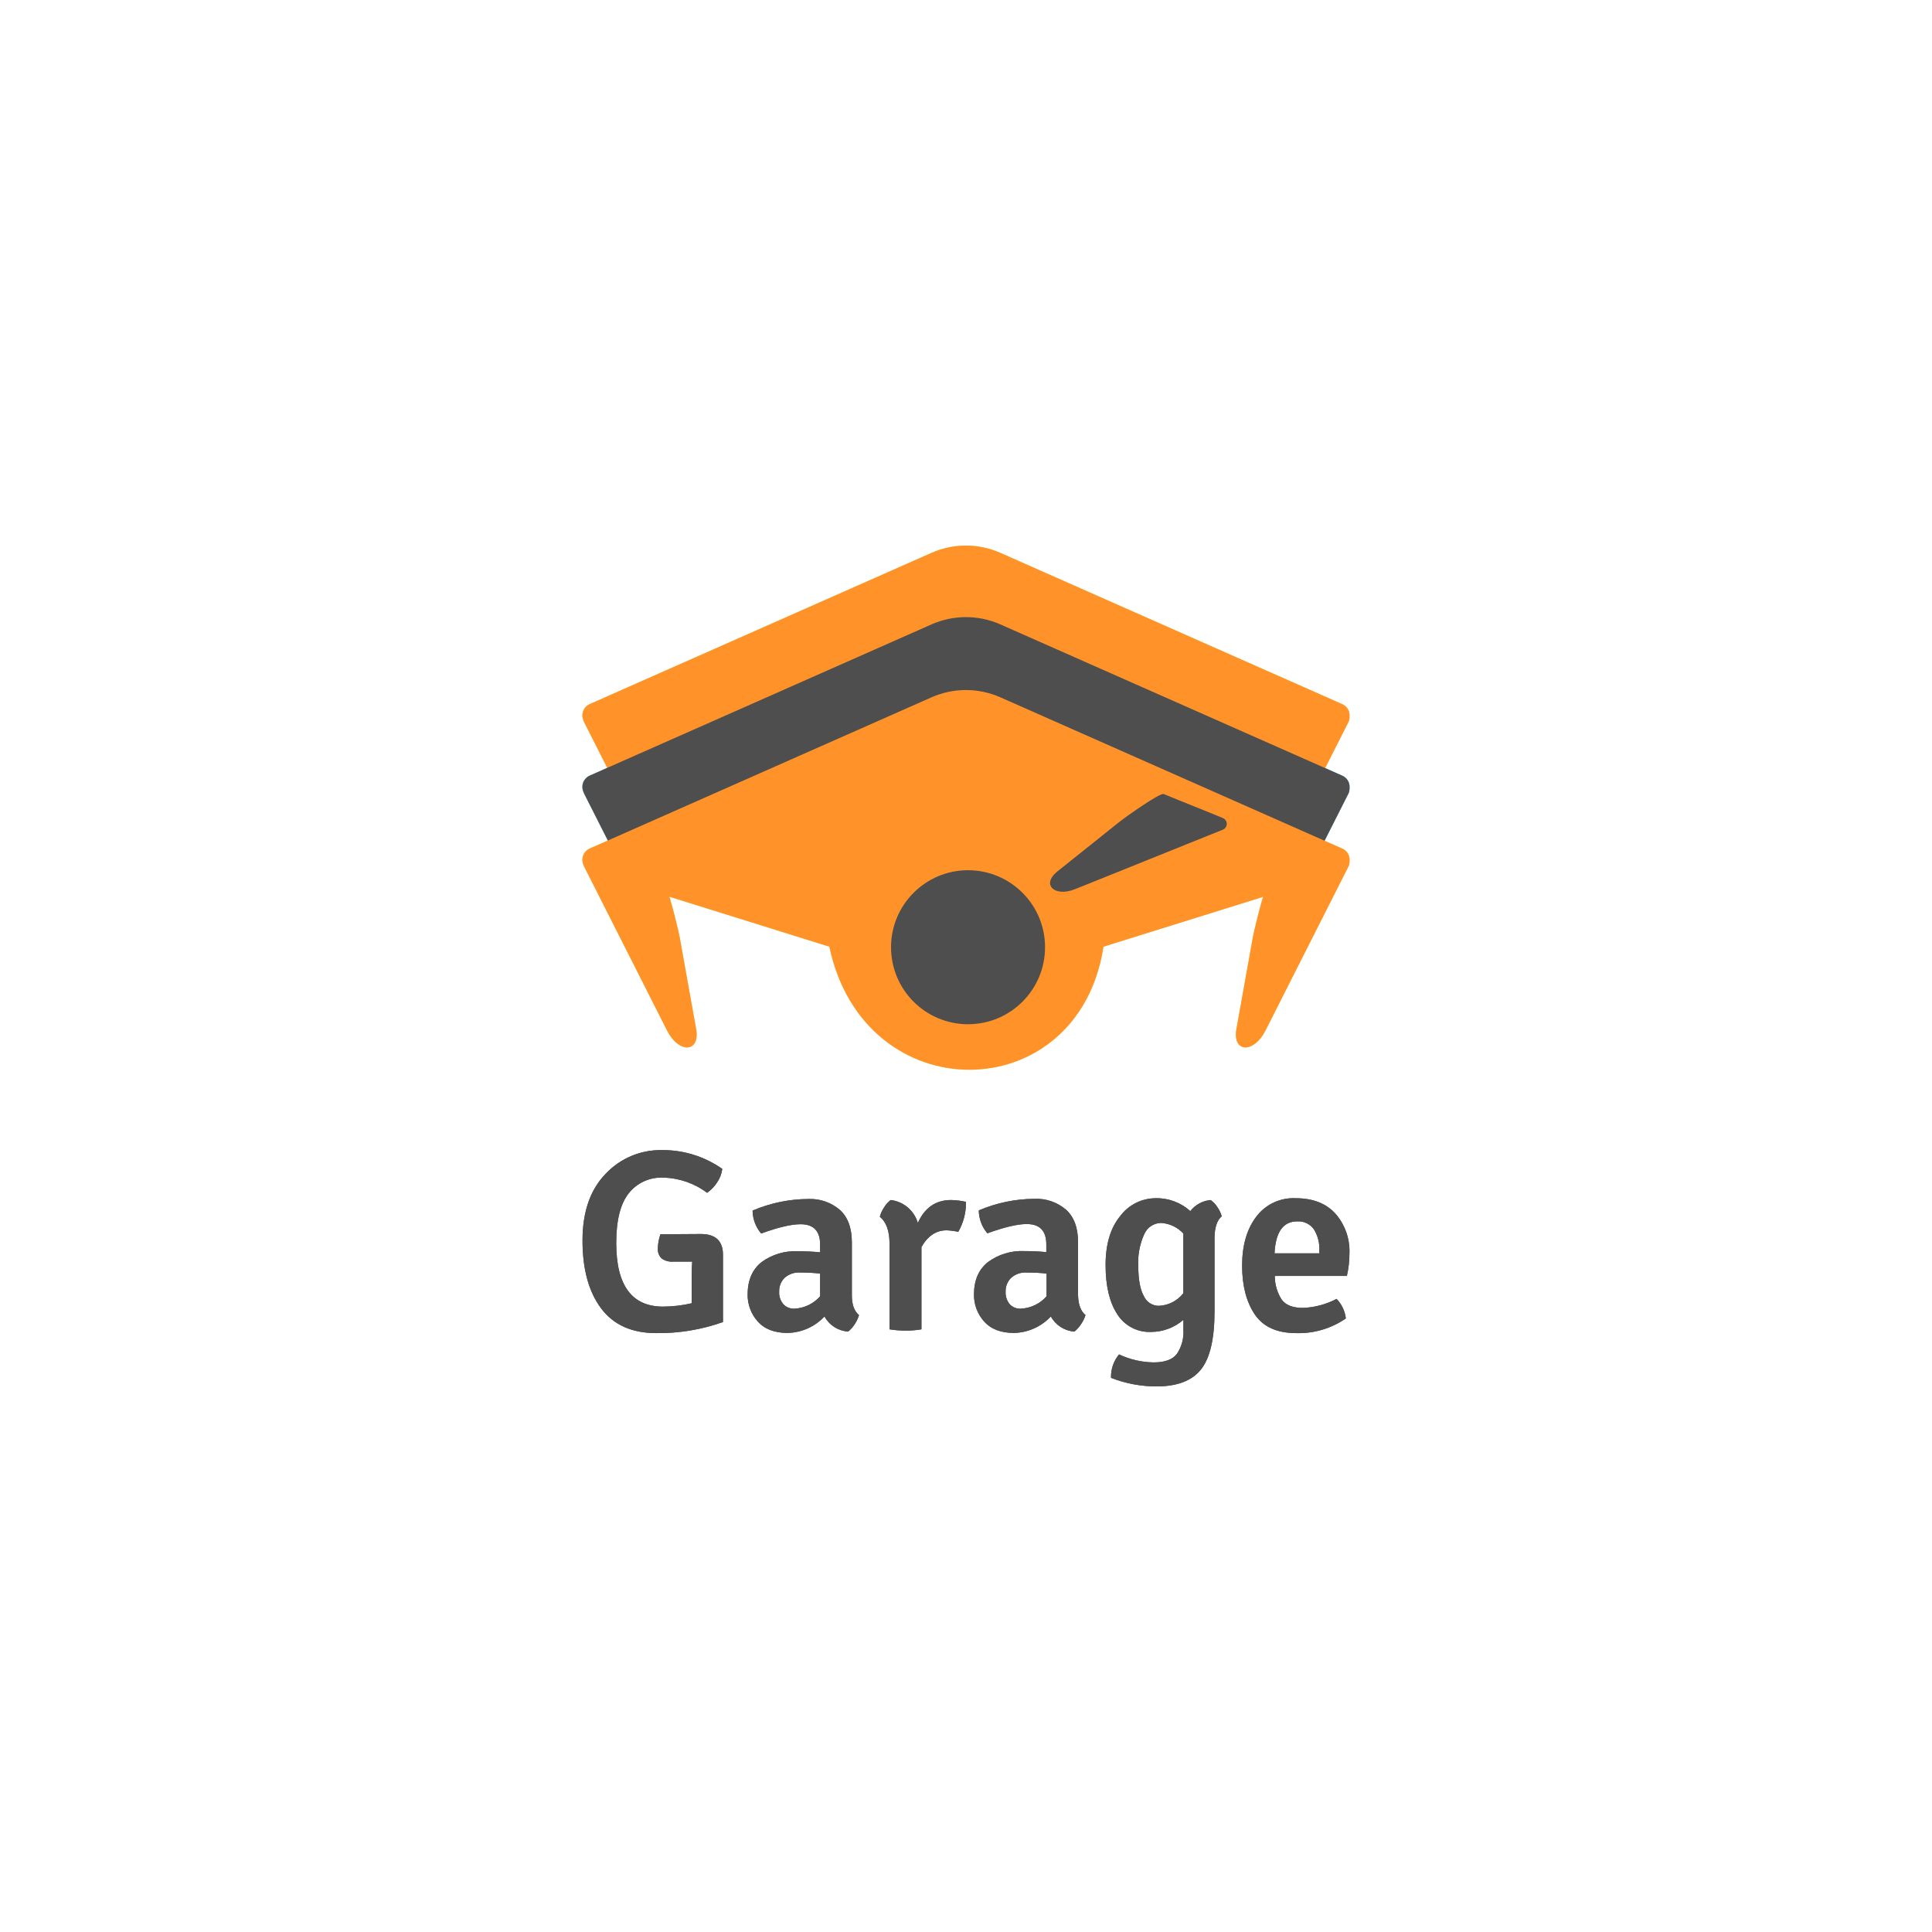
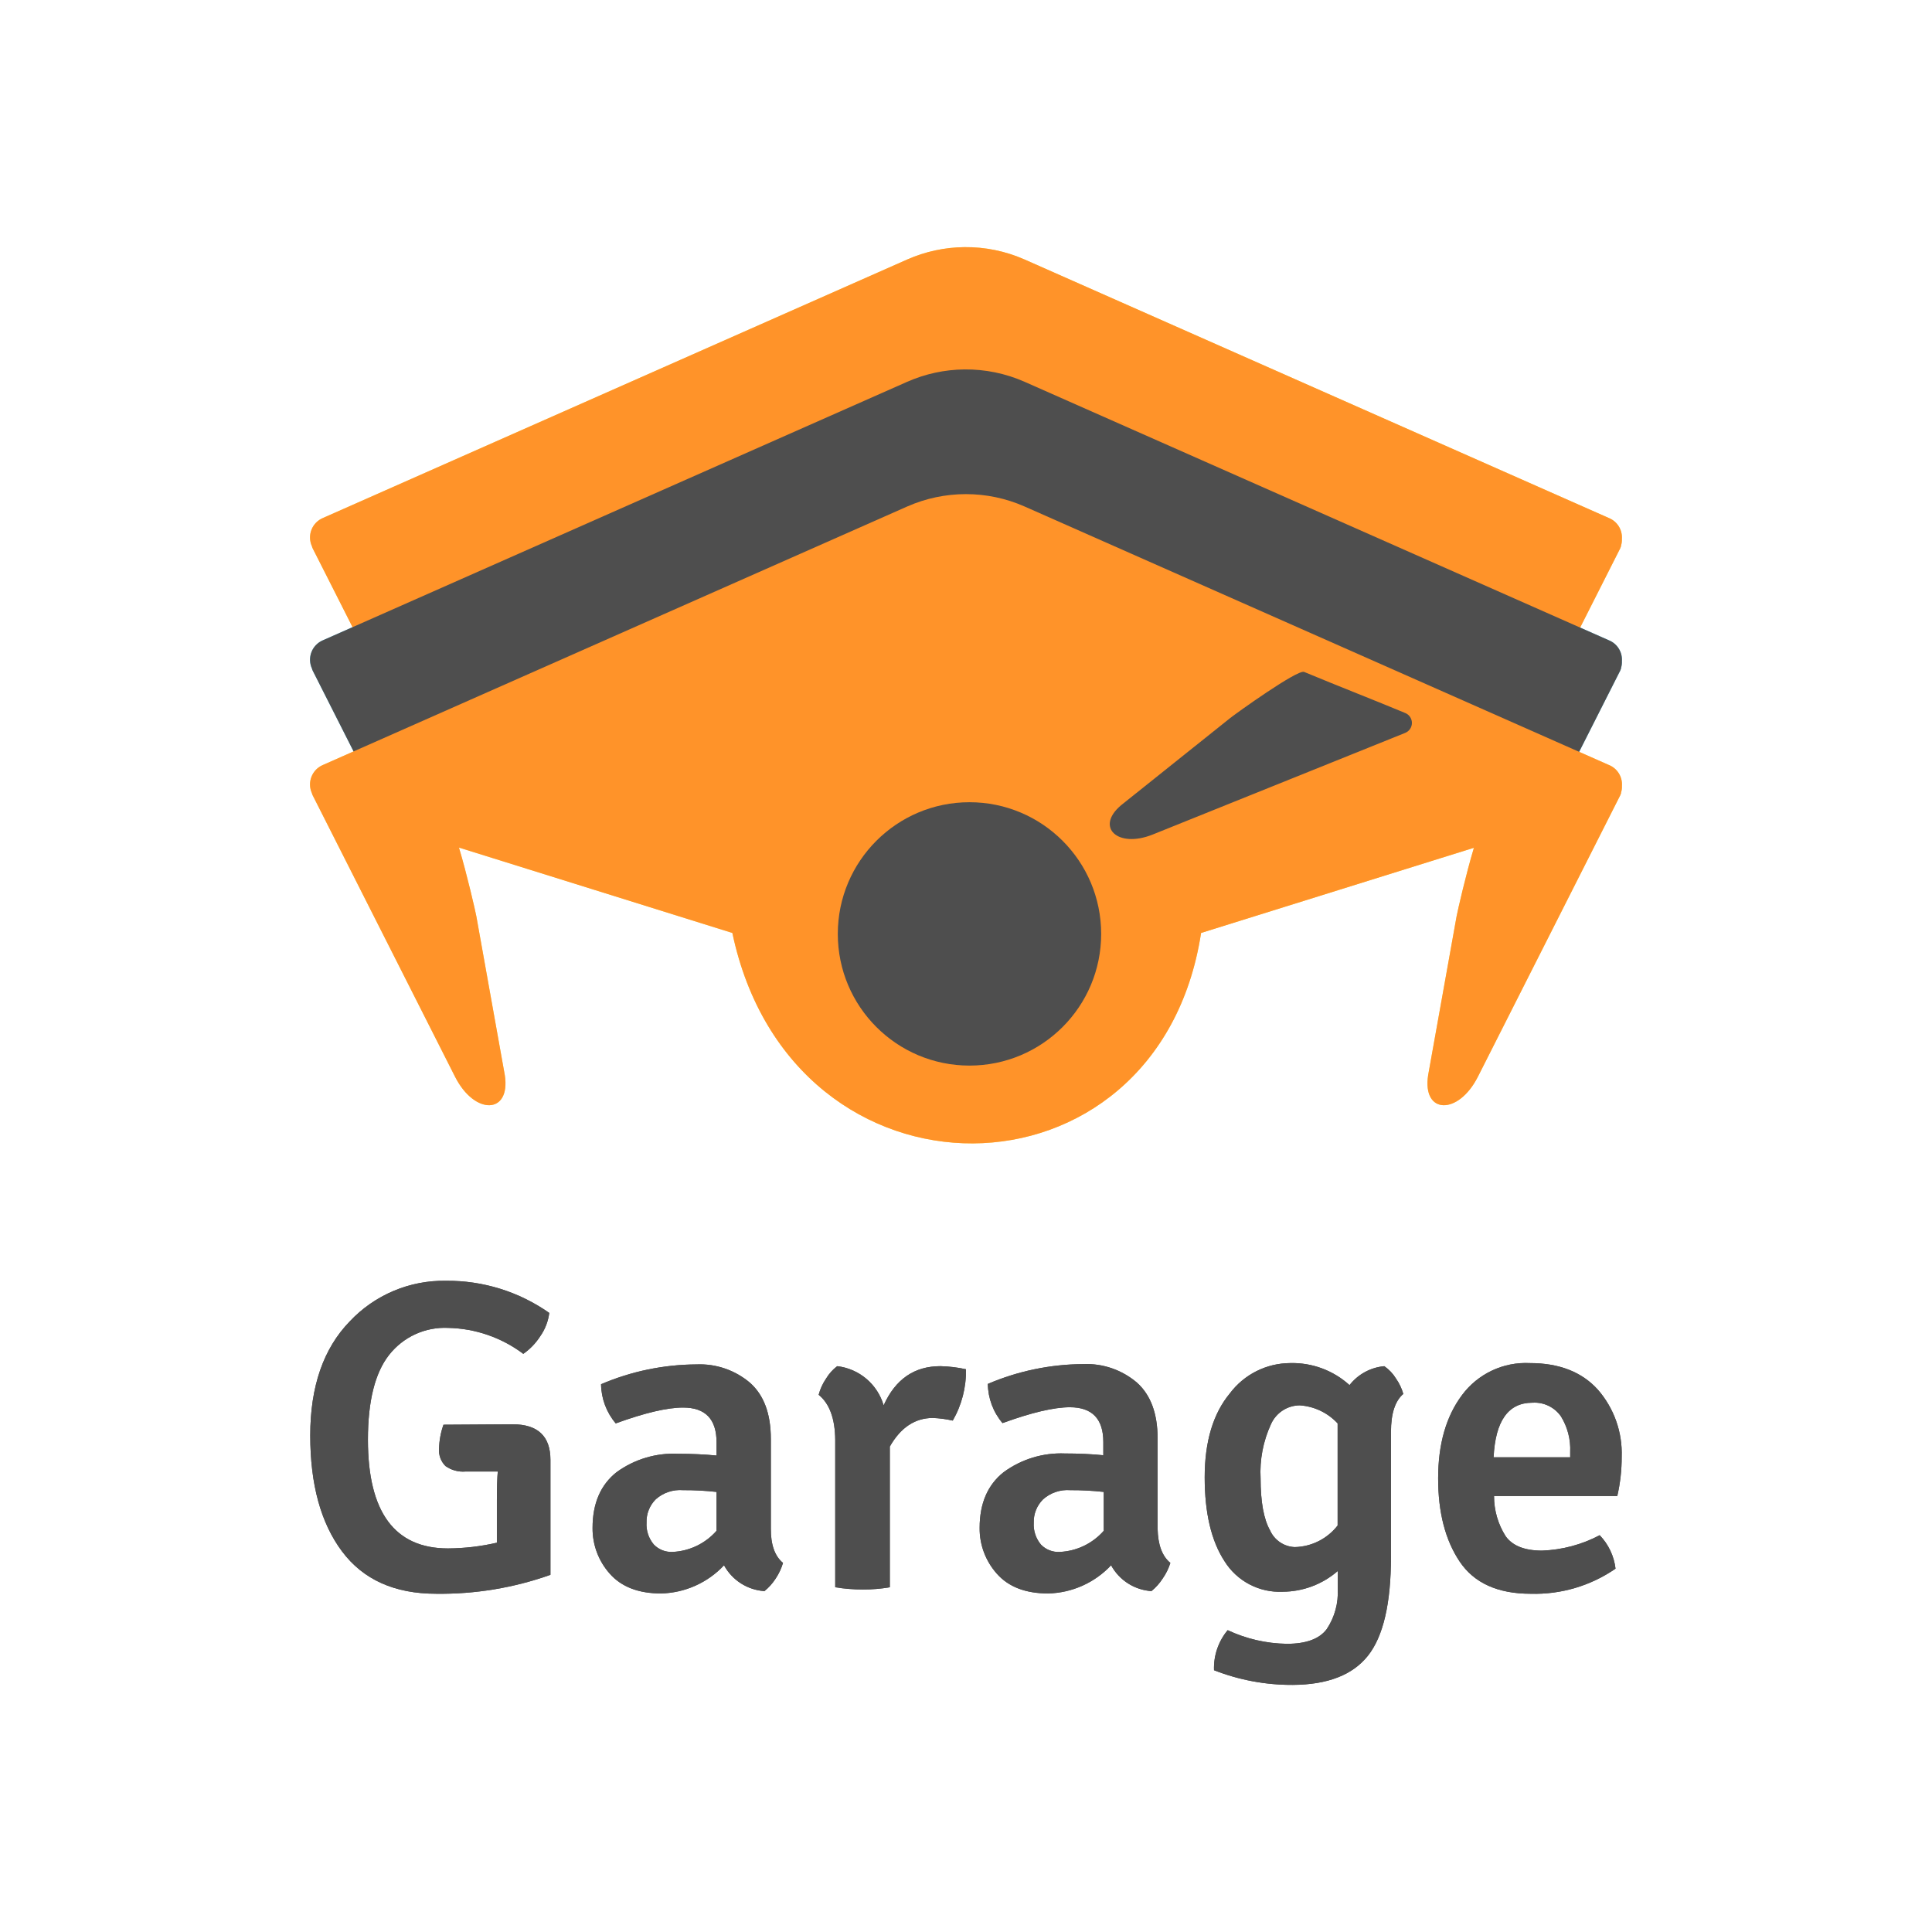
<svg xmlns="http://www.w3.org/2000/svg" id="Calque_1" data-name="Calque 1" width="250" height="250" viewBox="0 0 250 250" version="1.1">
  <defs id="defs4">
    <style id="style2">.cls-1{fill:#3b2100;}.cls-2{fill:#ffd952;}.cls-3{fill:#45c8ff;}</style>
  </defs>
  <rect style="fill:#ffffff;stroke-width:3.608" id="rect3824" width="251.682" height="250.983" x="-0.591" y="-0.313" />
-   <g id="g1663" transform="translate(0.07980549,0.4383854)">
+   <g id="g1663" transform="matrix(1.709953,0,0,1.709953,-88.60771,-87.99456)">
    <path d="m 138.331,100.198 a 8.328,8.328 0 0 1 -2.776,-0.289 l -34.787,-9.388 a 8.444,8.444 0 0 1 -2.62,-1.238 z" id="path6" style="stroke-width:0.555" />
    <path class="cls-1" d="m 85.378,159.275 5.163,-0.033 h 0.067 q 2.865,0 2.865,2.698 v 8.694 a 24.85,24.85 0 0 1 -8.65,1.432 q -4.73,0 -7.128,-3.214 -2.398,-3.214 -2.398,-8.761 0,-5.552 2.981,-8.627 a 9.76,9.76 0 0 1 7.295,-3.081 13.369,13.369 0 0 1 7.811,2.432 3.925,3.925 0 0 1 -0.683,1.765 4.763,4.763 0 0 1 -1.282,1.332 9.799,9.799 0 0 0 -5.679,-1.965 5.357,5.357 0 0 0 -4.48,2.049 q -1.599,2.037 -1.599,6.412 0,8.228 6.063,8.228 a 16.911,16.911 0 0 0 3.697,-0.433 v -3.165 q 0,-1.499 0.067,-2.221 h -2.443 a 2.287,2.287 0 0 1 -1.516,-0.416 1.666,1.666 0 0 1 -0.483,-1.332 5.707,5.707 0 0 1 0.333,-1.793 z" id="path8" style="fill:#4e4e4e;fill-opacity:1;stroke-width:0.555" />
    <path class="cls-1" d="m 111.072,169.734 a 4.314,4.314 0 0 1 -0.555,1.183 4.031,4.031 0 0 1 -0.849,0.949 3.764,3.764 0 0 1 -3.059,-1.954 6.745,6.745 0 0 1 -4.763,2.132 q -2.565,0 -3.886,-1.499 a 5.13,5.13 0 0 1 -1.299,-3.464 q 0,-2.776 1.815,-4.214 a 7.334,7.334 0 0 1 4.669,-1.393 q 1.532,0 2.898,0.133 v -0.999 q 0,-2.632 -2.532,-2.632 -1.799,0 -5.097,1.199 a 4.675,4.675 0 0 1 -1.11,-2.965 18.582,18.582 0 0 1 7.217,-1.499 5.868,5.868 0 0 1 4.064,1.399 q 1.566,1.399 1.566,4.23 v 6.795 q -0.011,1.832 0.922,2.598 z m -8.361,-0.833 a 4.713,4.713 0 0 0 3.331,-1.599 v -2.942 a 22.368,22.368 0 0 0 -2.532,-0.133 2.776,2.776 0 0 0 -2.065,0.688 2.393,2.393 0 0 0 -0.7,1.765 2.354,2.354 0 0 0 0.555,1.666 1.843,1.843 0 0 0 1.41,0.555 z" id="path10" style="fill:#4e4e4e;fill-opacity:1;stroke-width:0.555" />
    <path class="cls-1" d="m 113.77,157.009 a 3.986,3.986 0 0 1 0.555,-1.216 3.331,3.331 0 0 1 0.849,-0.949 4.164,4.164 0 0 1 3.514,2.965 q 1.332,-2.965 4.297,-2.965 a 10.215,10.215 0 0 1 1.932,0.233 7.478,7.478 0 0 1 -0.999,3.886 8.45,8.45 0 0 0 -1.499,-0.2 q -2.032,0 -3.264,2.165 v 10.648 a 11.575,11.575 0 0 1 -2.032,0.167 12.769,12.769 0 0 1 -2.099,-0.167 v -11.159 q -0.022,-2.409 -1.255,-3.409 z" id="path12" style="fill:#4e4e4e;fill-opacity:1;stroke-width:0.555" />
    <path class="cls-1" d="m 140.385,169.734 a 4.314,4.314 0 0 1 -0.583,1.183 4.031,4.031 0 0 1 -0.849,0.949 3.764,3.764 0 0 1 -3.053,-1.954 6.745,6.745 0 0 1 -4.763,2.132 q -2.565,0 -3.886,-1.499 a 5.13,5.13 0 0 1 -1.299,-3.464 q 0,-2.776 1.815,-4.214 a 7.334,7.334 0 0 1 4.647,-1.416 q 1.532,0 2.898,0.133 v -0.999 q 0,-2.632 -2.532,-2.632 -1.799,0 -5.097,1.199 a 4.675,4.675 0 0 1 -1.11,-2.965 18.582,18.582 0 0 1 7.217,-1.499 5.868,5.868 0 0 1 4.064,1.399 q 1.566,1.399 1.566,4.23 v 6.818 q 0.033,1.832 0.966,2.598 z m -8.372,-0.833 a 4.713,4.713 0 0 0 3.331,-1.599 v -2.942 a 22.368,22.368 0 0 0 -2.532,-0.133 2.776,2.776 0 0 0 -2.065,0.7 2.393,2.393 0 0 0 -0.7,1.765 2.354,2.354 0 0 0 0.555,1.666 1.843,1.843 0 0 0 1.41,0.544 z" id="path14" style="fill:#4e4e4e;fill-opacity:1;stroke-width:0.555" />
    <path class="cls-1" d="m 144.482,169.601 q -1.499,-2.298 -1.499,-6.346 0,-4.047 1.899,-6.346 a 5.741,5.741 0 0 1 4.564,-2.298 6.44,6.44 0 0 1 4.497,1.666 3.77,3.77 0 0 1 2.632,-1.432 3.12,3.12 0 0 1 0.883,0.933 3.886,3.886 0 0 1 0.555,1.166 q -0.933,0.799 -0.933,2.865 v 9.438 q 0,5.296 -1.732,7.495 -1.732,2.199 -5.696,2.221 a 16.1,16.1 0 0 1 -5.963,-1.11 4.48,4.48 0 0 1 1.033,-3.031 10.893,10.893 0 0 0 4.48,1.033 q 2.182,0 3.015,-1.11 a 4.997,4.997 0 0 0 0.833,-3.065 v -1.332 a 6.401,6.401 0 0 1 -4.164,1.566 4.919,4.919 0 0 1 -4.403,-2.31 z m 8.561,-2.698 v -7.728 a 4.292,4.292 0 0 0 -2.865,-1.366 2.404,2.404 0 0 0 -2.182,1.432 8.689,8.689 0 0 0 -0.783,4.097 q 0,2.665 0.716,3.931 a 2.132,2.132 0 0 0 1.882,1.266 4.23,4.23 0 0 0 3.231,-1.632 z" id="path16" style="fill:#4e4e4e;fill-opacity:1;stroke-width:0.555" />
    <path class="cls-1" d="m 174.206,164.671 h -9.327 a 5.641,5.641 0 0 0 0.883,3.048 q 0.783,1.083 2.748,1.083 a 10.121,10.121 0 0 0 4.364,-1.166 4.38,4.38 0 0 1 1.199,2.532 10.759,10.759 0 0 1 -6.412,1.899 q -3.747,0 -5.38,-2.432 -1.632,-2.432 -1.632,-6.296 0,-3.886 1.799,-6.296 a 6.018,6.018 0 0 1 5.146,-2.432 q 3.331,0 5.146,2.015 a 7.345,7.345 0 0 1 1.799,5.08 13.047,13.047 0 0 1 -0.333,2.965 z m -6.429,-7.062 q -2.731,0 -2.931,4.131 h 5.796 v -0.4 a 4.725,4.725 0 0 0 -0.7,-2.698 2.432,2.432 0 0 0 -2.143,-1.033 z" id="path18" style="fill:#4e4e4e;fill-opacity:1;stroke-width:0.555" />
    <path id="path24-3-6" style="fill:#ffd952;fill-opacity:1;stroke-width:0.555" d="m 124.803,70.162 a 11.004,11.004 0 0 0 -4.332,0.936 L 76.262,90.657 a 1.599,1.599 0 0 0 -0.838,2.139 0.772,0.772 0 0 0 0.066,0.178 l 7.094,14.021 h 6.156 l -0.875,-4.889 c -0.072,-0.394 -0.711,-3.188 -1.316,-5.197 l 20.691,6.463 c 0.272,1.288 0.633,2.492 1.062,3.623 h 33.549 c 0.37,-1.131 0.661,-2.337 0.859,-3.623 l 20.646,-6.445 c -0.605,2.01 -1.236,4.786 -1.309,5.18 l -0.875,4.889 h 6.154 l 7.027,-13.895 0.066,-0.127 0.068,-0.172 a 0.105,0.105 0 0 0 0,-0.045 1.488,1.488 0 0 0 0.066,-0.516 1.582,1.582 0 0 0 -0.994,-1.584 L 129.354,71.098 a 11.004,11.004 0 0 0 -4.551,-0.936 z" />
    <path id="path24-3" style="fill:#49c8fa;fill-opacity:1;stroke-width:0.555" d="M 124.803,79.416 A 11.004,11.004 0 0 0 120.471,80.352 L 76.262,99.91 a 1.599,1.599 0 0 0 -0.838,2.137 0.772,0.772 0 0 0 0.066,0.178 l 3.848,7.604 h 8.176 c -0.258,-1.089 -0.592,-2.43 -0.965,-3.668 l 11.744,3.668 h 53.371 l 11.693,-3.65 c -0.372,1.235 -0.701,2.567 -0.957,3.65 h 8.174 l 3.781,-7.477 0.066,-0.127 0.068,-0.172 a 0.105,0.105 0 0 0 0,-0.045 1.488,1.488 0 0 0 0.066,-0.516 1.582,1.582 0 0 0 -0.994,-1.582 L 129.354,80.352 a 11.004,11.004 0 0 0 -4.551,-0.936 z" />
    <path class="cls-2" d="m 174.556,110.93 a 1.488,1.488 0 0 1 -0.067,0.516 0.105,0.105 0 0 1 0,0.044 l -0.067,0.172 v 0 l -0.067,0.128 -10.698,21.152 c -1.488,2.937 -4.225,2.848 -3.764,-0.122 l 2.154,-12.025 c 0.072,-0.394 0.705,-3.17 1.31,-5.18 l -20.647,6.446 c -3.242,21.058 -30.951,21.408 -35.47,0 l -20.691,-6.462 c 0.605,2.01 1.244,4.802 1.316,5.196 l 2.154,12.025 c 0.461,2.97 -2.276,3.059 -3.764,0.122 L 75.49,111.663 a 0.772,0.772 0 0 1 -0.067,-0.178 1.599,1.599 0 0 1 0.838,-2.137 L 120.471,89.789 a 11.004,11.004 0 0 1 8.883,0 l 44.209,19.559 a 1.582,1.582 0 0 1 0.994,1.582 z" id="path24" style="stroke-width:0.555" />
    <path class="cls-3" d="m 139.041,114.616 19.115,-7.695 a 0.811,0.811 0 0 0 0,-1.505 c -2.221,-0.927 -4.963,-1.993 -7.65,-3.109 -0.494,-0.205 -5.174,3.153 -5.602,3.498 l -8.239,6.584 c -1.993,1.671 -0.266,3.287 2.376,2.226 z" id="path26" style="stroke-width:0.555" />
    <circle class="cls-3" cx="125.184" cy="122.133" r="9.965" id="circle28" style="stroke-width:0.555" />
    <path d="m 138.331,100.198 a 8.328,8.328 0 0 1 -2.776,-0.289 l -34.787,-9.388 a 8.444,8.444 0 0 1 -2.62,-1.238 z" id="path6-0" style="stroke-width:0.555" />
    <path class="cls-1" d="m 85.378,159.275 5.163,-0.033 h 0.067 q 2.865,0 2.865,2.698 v 8.694 a 24.85,24.85 0 0 1 -8.65,1.432 q -4.73,0 -7.128,-3.214 -2.398,-3.214 -2.398,-8.761 0,-5.552 2.981,-8.627 a 9.76,9.76 0 0 1 7.295,-3.081 13.369,13.369 0 0 1 7.811,2.432 3.925,3.925 0 0 1 -0.683,1.765 4.763,4.763 0 0 1 -1.282,1.332 9.799,9.799 0 0 0 -5.679,-1.965 5.357,5.357 0 0 0 -4.48,2.049 q -1.599,2.037 -1.599,6.412 0,8.228 6.063,8.228 a 16.911,16.911 0 0 0 3.697,-0.433 v -3.165 q 0,-1.499 0.067,-2.221 h -2.443 a 2.287,2.287 0 0 1 -1.516,-0.416 1.666,1.666 0 0 1 -0.483,-1.332 5.707,5.707 0 0 1 0.333,-1.793 z" id="path8-6" style="fill:#4e4e4e;fill-opacity:1;stroke-width:0.555" />
    <path class="cls-1" d="m 111.072,169.734 a 4.314,4.314 0 0 1 -0.555,1.183 4.031,4.031 0 0 1 -0.849,0.949 3.764,3.764 0 0 1 -3.059,-1.954 6.745,6.745 0 0 1 -4.763,2.132 q -2.565,0 -3.886,-1.499 a 5.13,5.13 0 0 1 -1.299,-3.464 q 0,-2.776 1.815,-4.214 a 7.334,7.334 0 0 1 4.669,-1.393 q 1.532,0 2.898,0.133 v -0.999 q 0,-2.632 -2.532,-2.632 -1.799,0 -5.097,1.199 a 4.675,4.675 0 0 1 -1.11,-2.965 18.582,18.582 0 0 1 7.217,-1.499 5.868,5.868 0 0 1 4.064,1.399 q 1.566,1.399 1.566,4.23 v 6.795 q -0.011,1.832 0.922,2.598 z m -8.361,-0.833 a 4.713,4.713 0 0 0 3.331,-1.599 v -2.942 a 22.368,22.368 0 0 0 -2.532,-0.133 2.776,2.776 0 0 0 -2.065,0.688 2.393,2.393 0 0 0 -0.7,1.765 2.354,2.354 0 0 0 0.555,1.666 1.843,1.843 0 0 0 1.41,0.555 z" id="path10-2" style="fill:#4e4e4e;fill-opacity:1;stroke-width:0.555" />
    <path class="cls-1" d="m 113.77,157.009 a 3.986,3.986 0 0 1 0.555,-1.216 3.331,3.331 0 0 1 0.849,-0.949 4.164,4.164 0 0 1 3.514,2.965 q 1.332,-2.965 4.297,-2.965 a 10.215,10.215 0 0 1 1.932,0.233 7.478,7.478 0 0 1 -0.999,3.886 8.45,8.45 0 0 0 -1.499,-0.2 q -2.032,0 -3.264,2.165 v 10.648 a 11.575,11.575 0 0 1 -2.032,0.167 12.769,12.769 0 0 1 -2.099,-0.167 v -11.159 q -0.022,-2.409 -1.255,-3.409 z" id="path12-6" style="fill:#4e4e4e;fill-opacity:1;stroke-width:0.555" />
    <path class="cls-1" d="m 140.385,169.734 a 4.314,4.314 0 0 1 -0.583,1.183 4.031,4.031 0 0 1 -0.849,0.949 3.764,3.764 0 0 1 -3.053,-1.954 6.745,6.745 0 0 1 -4.763,2.132 q -2.565,0 -3.886,-1.499 a 5.13,5.13 0 0 1 -1.299,-3.464 q 0,-2.776 1.815,-4.214 a 7.334,7.334 0 0 1 4.647,-1.416 q 1.532,0 2.898,0.133 v -0.999 q 0,-2.632 -2.532,-2.632 -1.799,0 -5.097,1.199 a 4.675,4.675 0 0 1 -1.11,-2.965 18.582,18.582 0 0 1 7.217,-1.499 5.868,5.868 0 0 1 4.064,1.399 q 1.566,1.399 1.566,4.23 v 6.818 q 0.033,1.832 0.966,2.598 z m -8.372,-0.833 a 4.713,4.713 0 0 0 3.331,-1.599 v -2.942 a 22.368,22.368 0 0 0 -2.532,-0.133 2.776,2.776 0 0 0 -2.065,0.7 2.393,2.393 0 0 0 -0.7,1.765 2.354,2.354 0 0 0 0.555,1.666 1.843,1.843 0 0 0 1.41,0.544 z" id="path14-1" style="fill:#4e4e4e;fill-opacity:1;stroke-width:0.555" />
    <path class="cls-1" d="m 144.482,169.601 q -1.499,-2.298 -1.499,-6.346 0,-4.047 1.899,-6.346 a 5.741,5.741 0 0 1 4.564,-2.298 6.44,6.44 0 0 1 4.497,1.666 3.77,3.77 0 0 1 2.632,-1.432 3.12,3.12 0 0 1 0.883,0.933 3.886,3.886 0 0 1 0.555,1.166 q -0.933,0.799 -0.933,2.865 v 9.438 q 0,5.296 -1.732,7.495 -1.732,2.199 -5.696,2.221 a 16.1,16.1 0 0 1 -5.963,-1.11 4.48,4.48 0 0 1 1.033,-3.031 10.893,10.893 0 0 0 4.48,1.033 q 2.182,0 3.015,-1.11 a 4.997,4.997 0 0 0 0.833,-3.065 v -1.332 a 6.401,6.401 0 0 1 -4.164,1.566 4.919,4.919 0 0 1 -4.403,-2.31 z m 8.561,-2.698 v -7.728 a 4.292,4.292 0 0 0 -2.865,-1.366 2.404,2.404 0 0 0 -2.182,1.432 8.689,8.689 0 0 0 -0.783,4.097 q 0,2.665 0.716,3.931 a 2.132,2.132 0 0 0 1.882,1.266 4.23,4.23 0 0 0 3.231,-1.632 z" id="path16-8" style="fill:#4e4e4e;fill-opacity:1;stroke-width:0.555" />
    <path class="cls-1" d="m 174.206,164.671 h -9.327 a 5.641,5.641 0 0 0 0.883,3.048 q 0.783,1.083 2.748,1.083 a 10.121,10.121 0 0 0 4.364,-1.166 4.38,4.38 0 0 1 1.199,2.532 10.759,10.759 0 0 1 -6.412,1.899 q -3.747,0 -5.38,-2.432 -1.632,-2.432 -1.632,-6.296 0,-3.886 1.799,-6.296 a 6.018,6.018 0 0 1 5.146,-2.432 q 3.331,0 5.146,2.015 a 7.345,7.345 0 0 1 1.799,5.08 13.047,13.047 0 0 1 -0.333,2.965 z m -6.429,-7.062 q -2.731,0 -2.931,4.131 h 5.796 v -0.4 a 4.725,4.725 0 0 0 -0.7,-2.698 2.432,2.432 0 0 0 -2.143,-1.033 z" id="path18-7" style="fill:#4e4e4e;fill-opacity:1;stroke-width:0.555" />
    <path id="path24-3-6-9" style="fill:#ff9329;fill-opacity:1;stroke-width:0.555" d="m 124.803,70.162 a 11.004,11.004 0 0 0 -4.332,0.936 L 76.262,90.657 a 1.599,1.599 0 0 0 -0.838,2.139 0.772,0.772 0 0 0 0.066,0.178 l 7.094,14.021 h 6.156 l -0.875,-4.889 c -0.072,-0.394 -0.711,-3.188 -1.316,-5.197 l 20.691,6.463 c 0.272,1.288 0.633,2.492 1.062,3.623 h 33.549 c 0.37,-1.131 0.661,-2.337 0.859,-3.623 l 20.646,-6.445 c -0.605,2.01 -1.236,4.786 -1.309,5.18 l -0.875,4.889 h 6.154 l 7.027,-13.895 0.066,-0.127 0.068,-0.172 a 0.105,0.105 0 0 0 0,-0.045 1.488,1.488 0 0 0 0.066,-0.516 1.582,1.582 0 0 0 -0.994,-1.584 L 129.354,71.098 a 11.004,11.004 0 0 0 -4.551,-0.936 z" />
    <path id="path24-3-2" style="fill:#4e4e4e;fill-opacity:1;stroke-width:0.555" d="M 124.803,79.416 A 11.004,11.004 0 0 0 120.471,80.352 L 76.262,99.91 a 1.599,1.599 0 0 0 -0.838,2.137 0.772,0.772 0 0 0 0.066,0.178 l 3.848,7.604 h 8.176 c -0.258,-1.089 -0.592,-2.43 -0.965,-3.668 l 11.744,3.668 h 53.371 l 11.693,-3.65 c -0.372,1.235 -0.701,2.567 -0.957,3.65 h 8.174 l 3.781,-7.477 0.066,-0.127 0.068,-0.172 a 0.105,0.105 0 0 0 0,-0.045 1.488,1.488 0 0 0 0.066,-0.516 1.582,1.582 0 0 0 -0.994,-1.582 L 129.354,80.352 a 11.004,11.004 0 0 0 -4.551,-0.936 z" />
    <path class="cls-2" d="m 174.556,110.93 a 1.488,1.488 0 0 1 -0.067,0.516 0.105,0.105 0 0 1 0,0.044 l -0.067,0.172 v 0 l -0.067,0.128 -10.698,21.152 c -1.488,2.937 -4.225,2.848 -3.764,-0.122 l 2.154,-12.025 c 0.072,-0.394 0.705,-3.17 1.31,-5.18 l -20.647,6.446 c -3.242,21.058 -30.951,21.408 -35.47,0 l -20.691,-6.462 c 0.605,2.01 1.244,4.802 1.316,5.196 l 2.154,12.025 c 0.461,2.97 -2.276,3.059 -3.764,0.122 L 75.49,111.663 a 0.772,0.772 0 0 1 -0.067,-0.178 1.599,1.599 0 0 1 0.838,-2.137 L 120.471,89.789 a 11.004,11.004 0 0 1 8.883,0 l 44.209,19.559 a 1.582,1.582 0 0 1 0.994,1.582 z" id="path24-0" style="fill:#ff9329;fill-opacity:1;stroke-width:0.555" />
    <path class="cls-3" d="m 139.041,114.616 19.115,-7.695 a 0.811,0.811 0 0 0 0,-1.505 c -2.221,-0.927 -4.963,-1.993 -7.65,-3.109 -0.494,-0.205 -5.174,3.153 -5.602,3.498 l -8.239,6.584 c -1.993,1.671 -0.266,3.287 2.376,2.226 z" id="path26-2" style="fill:#4e4e4e;fill-opacity:1;stroke-width:0.555" />
    <circle class="cls-3" cx="125.184" cy="122.133" r="9.965" id="circle28-3" style="fill:#4e4e4e;fill-opacity:1;stroke-width:0.555" />
  </g>
</svg>
